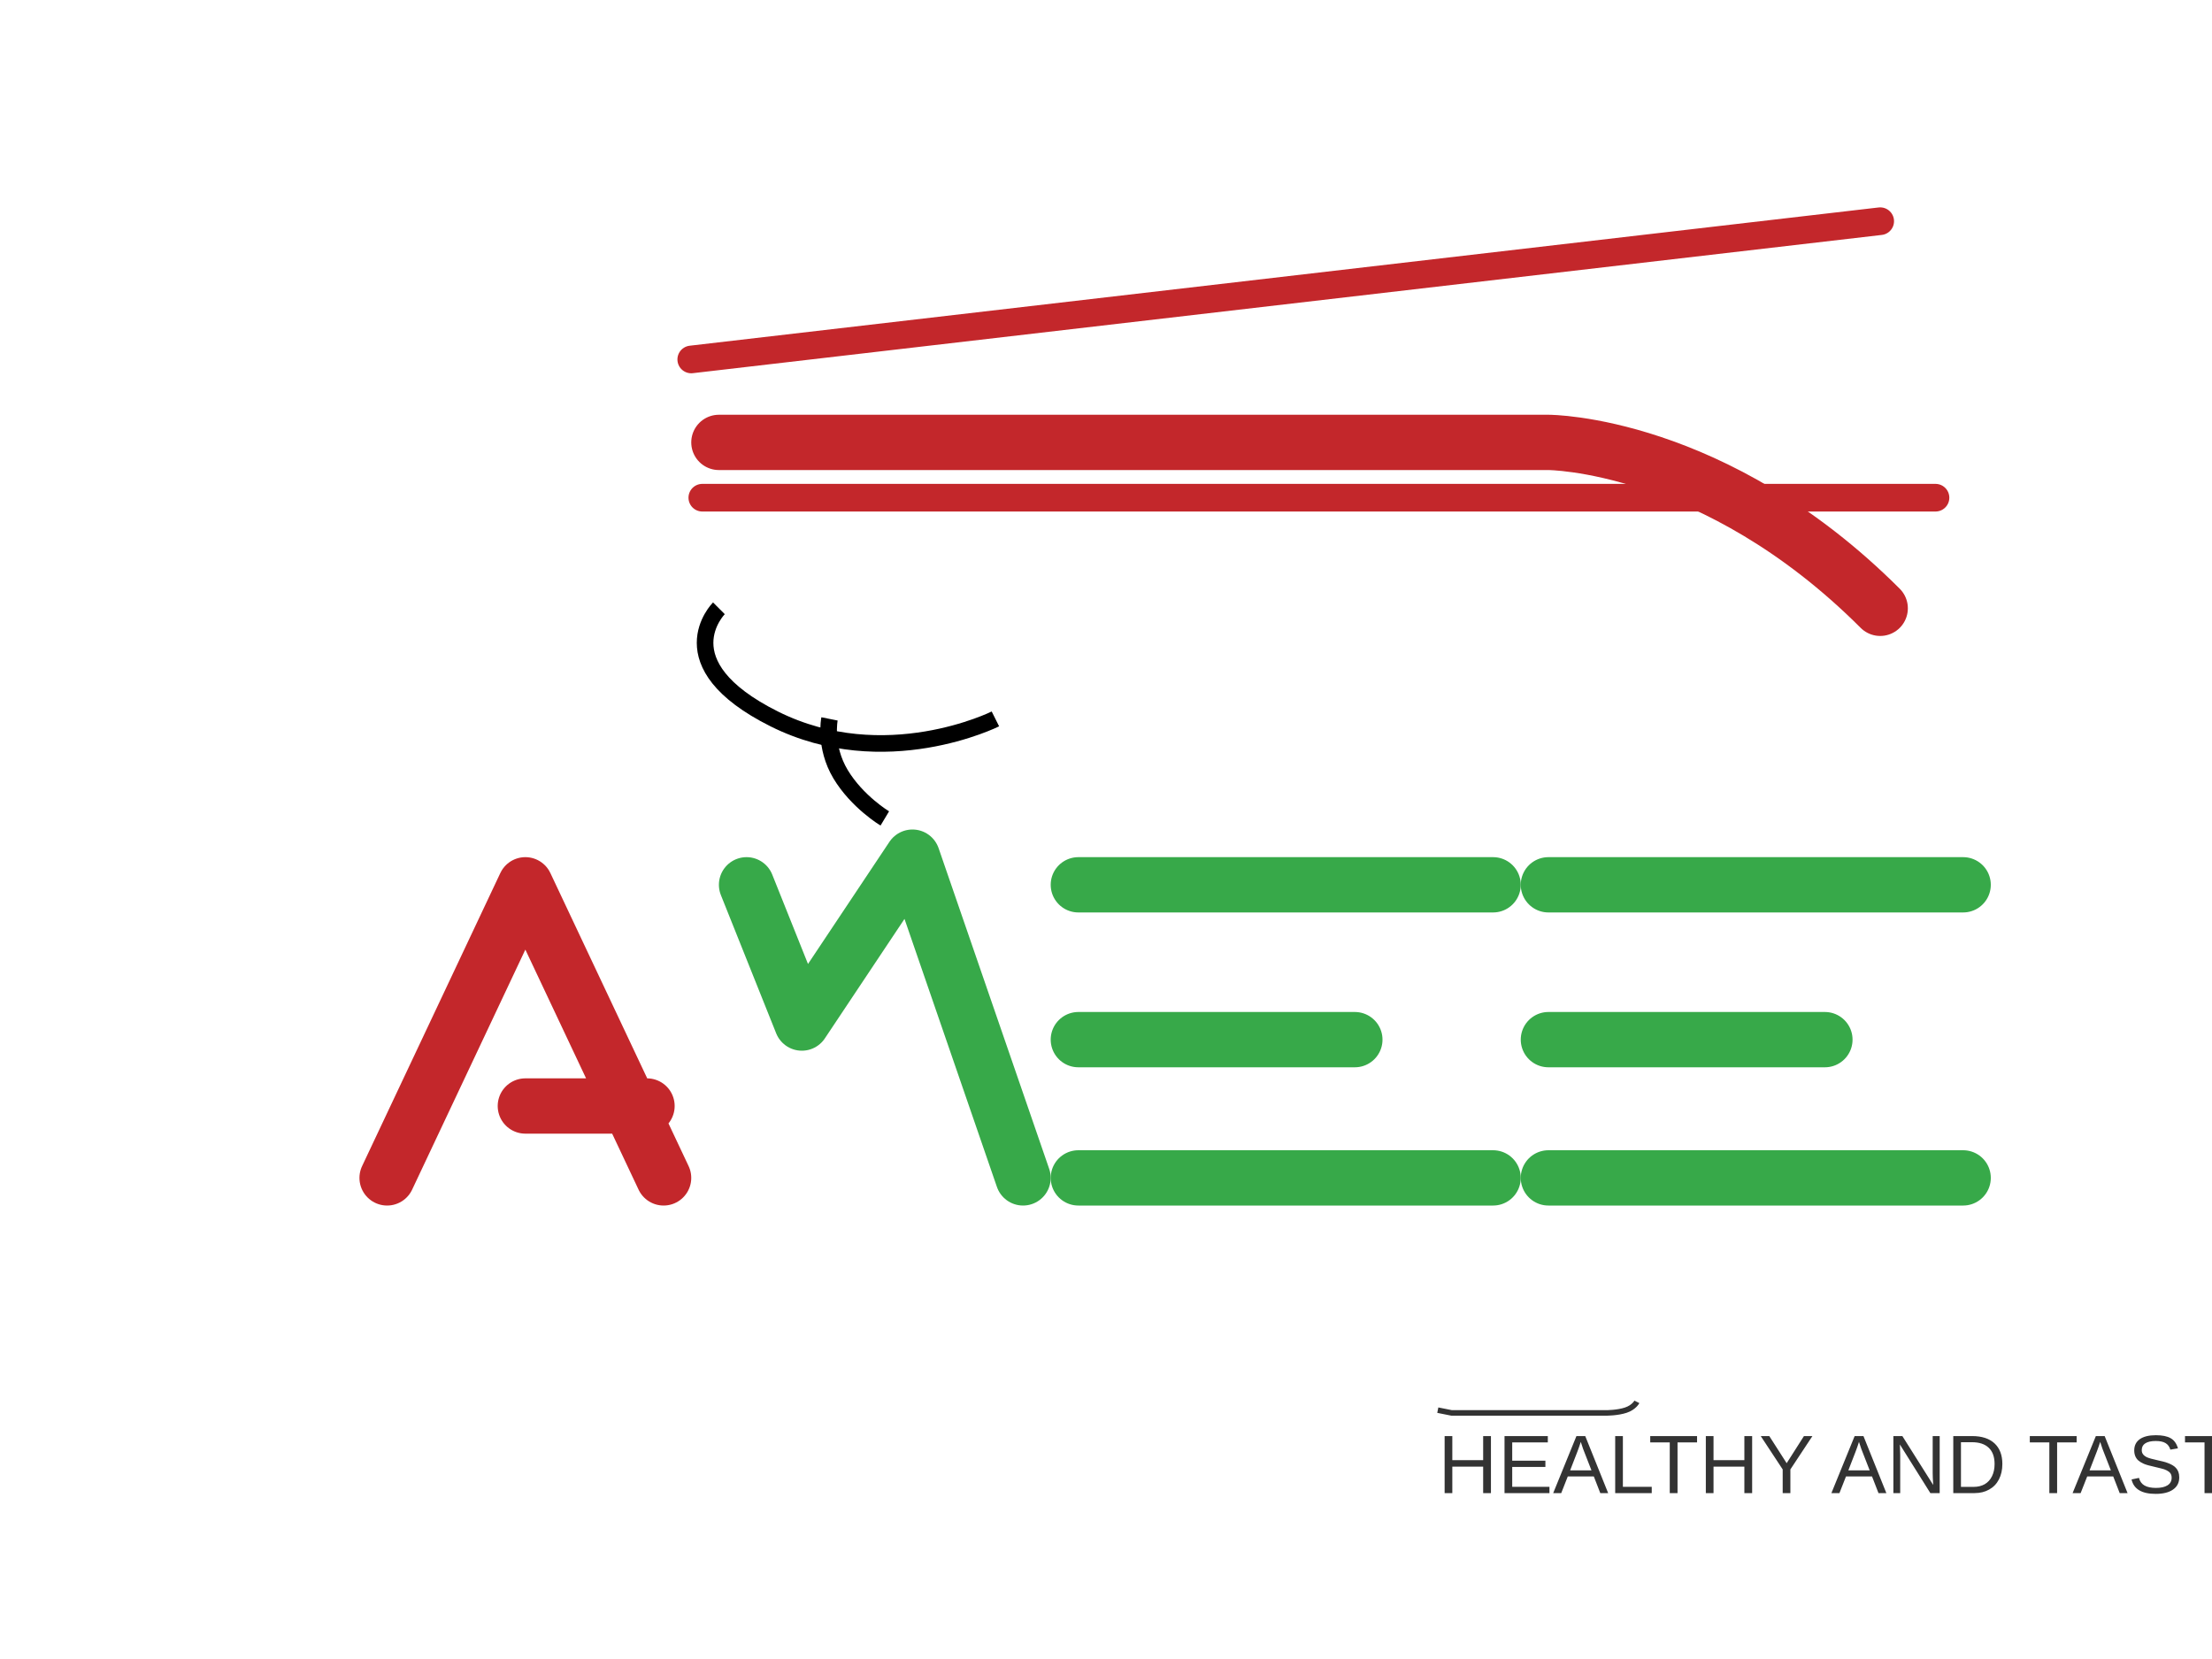
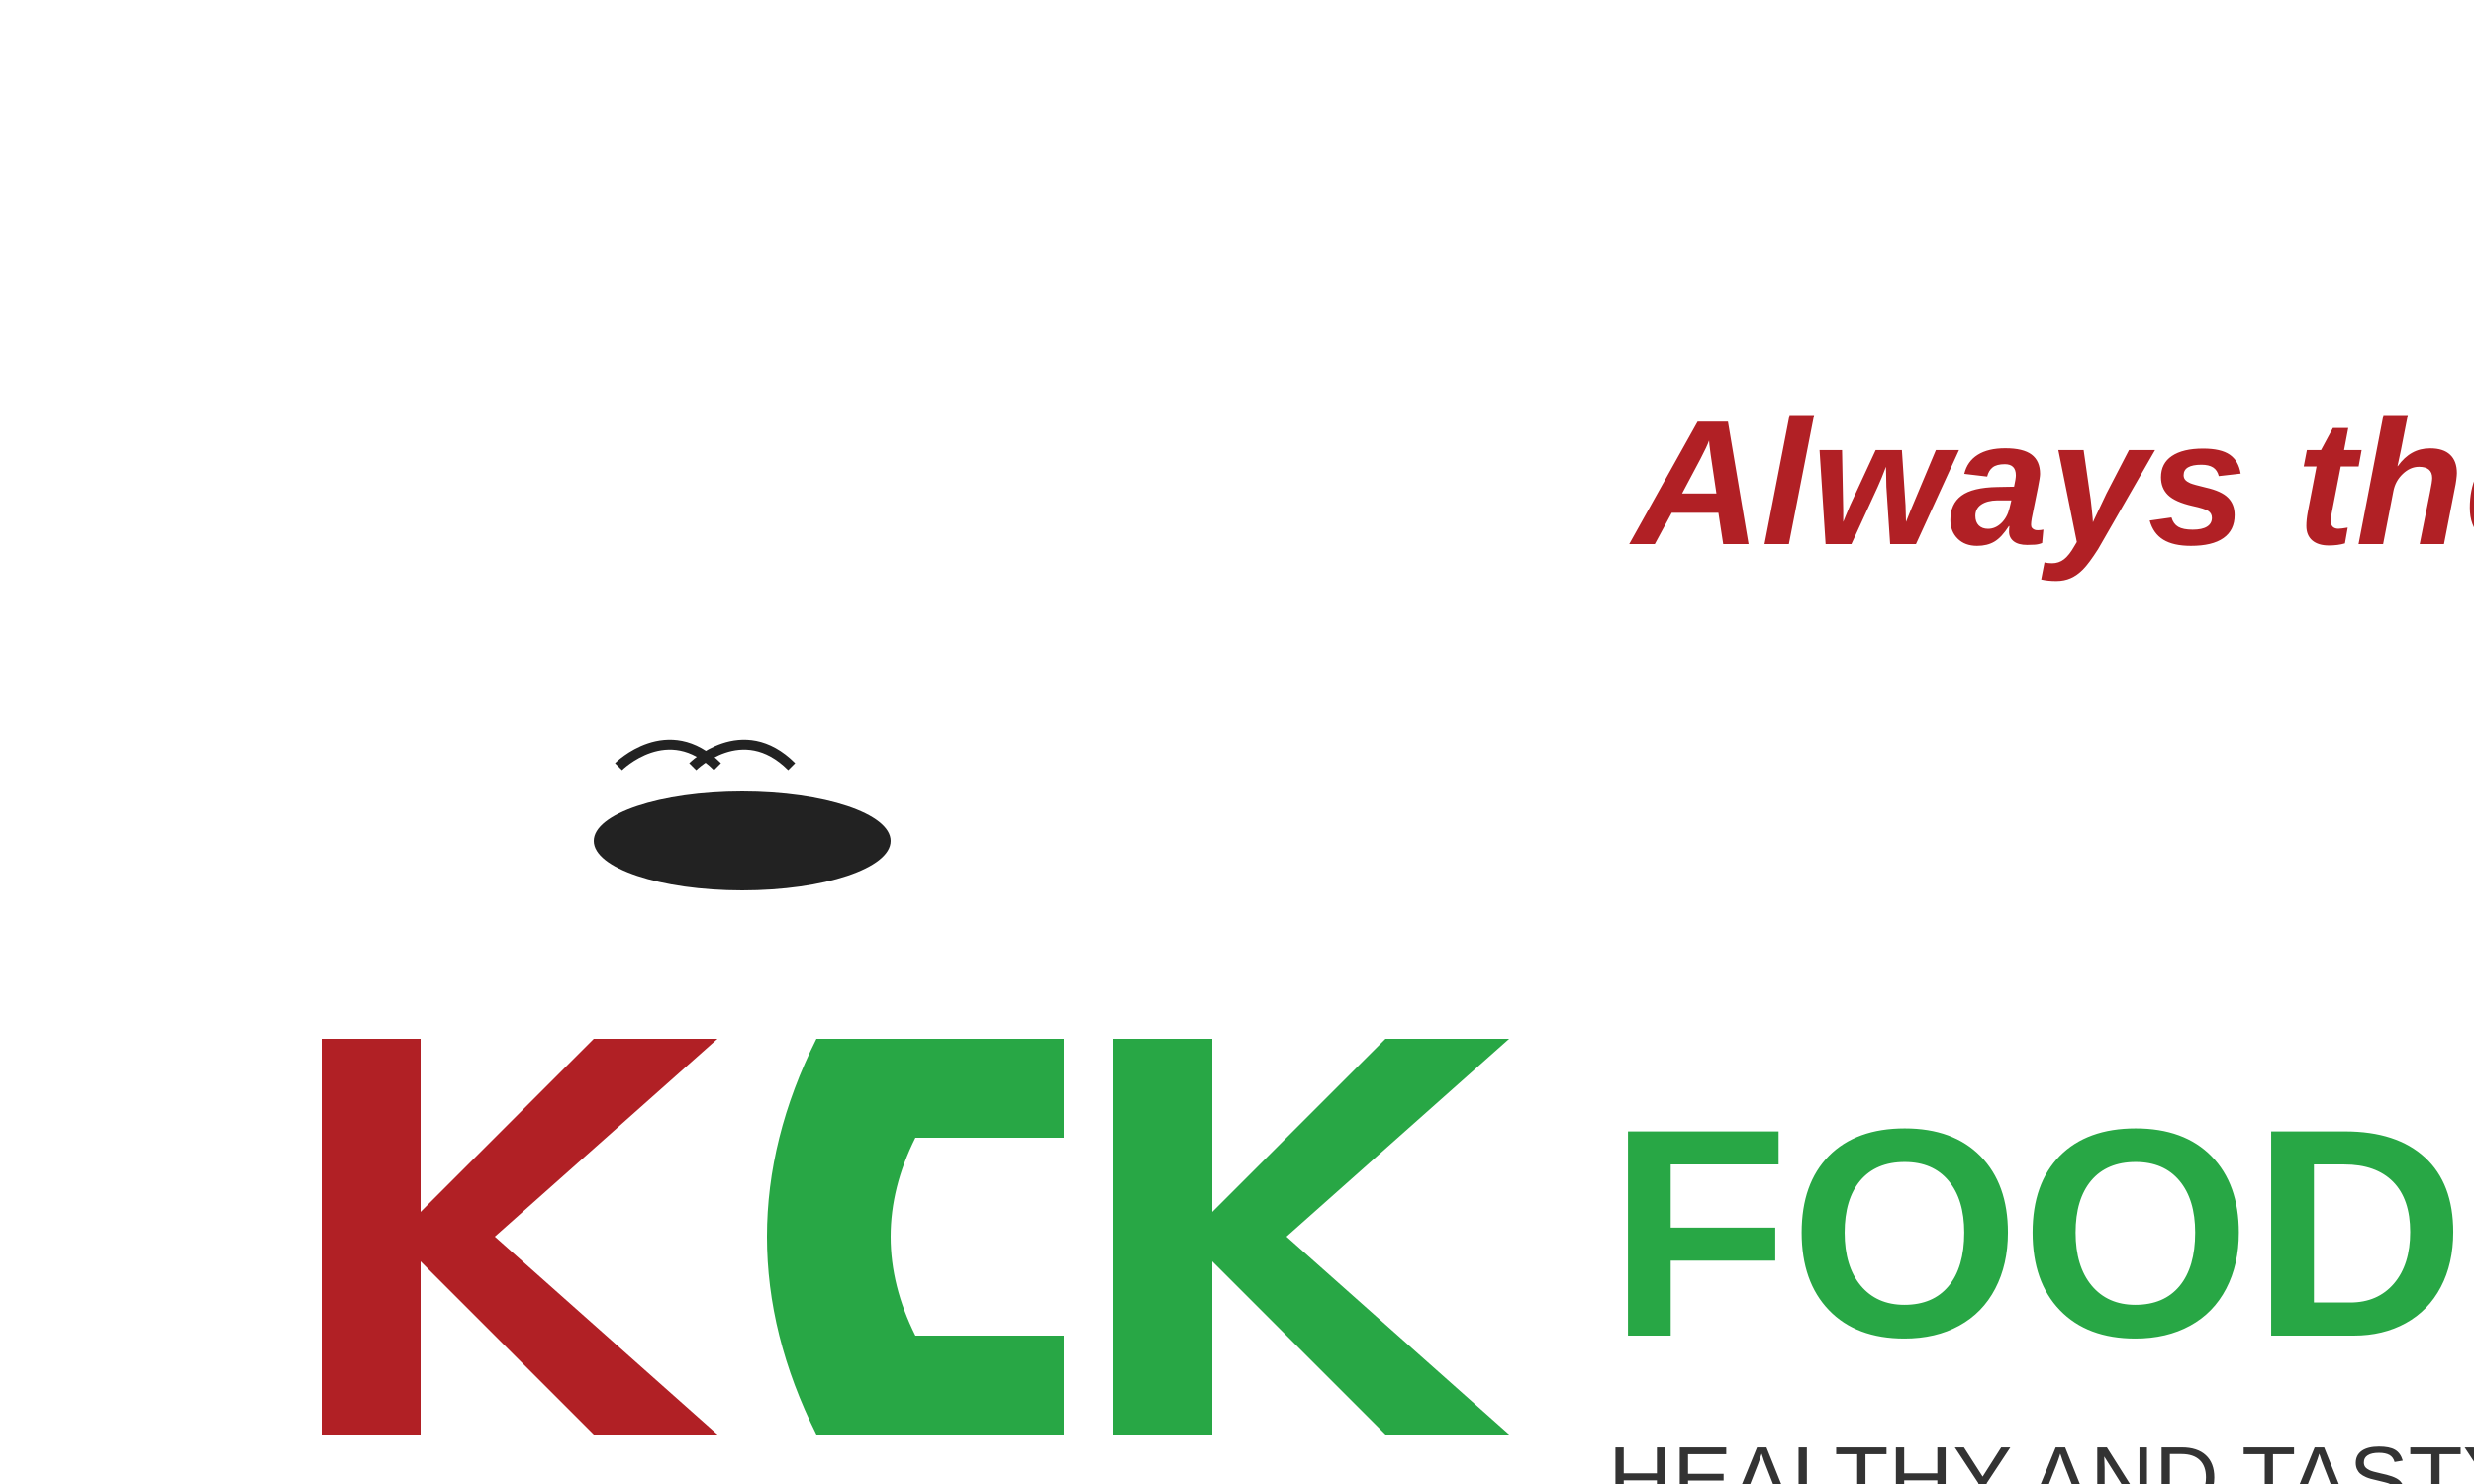
- <svg xmlns="http://www.w3.org/2000/svg" width="400" height="300" viewBox="0 0 400 300" fill="none">
-   <path d="M130 110C130 110 120 120 140 130C160 140 180 130 180 130" stroke="black" stroke-width="3" />
-   <path d="M150 130C150 130 149 135 152 140C155 145 160 148 160 148" stroke="black" stroke-width="3" />
-   <path d="M70 213L95 160L120 213M95 200L117 200" fill="none" stroke="#C3272B" stroke-width="10" stroke-linecap="round" stroke-linejoin="round" />
-   <path d="M135 160L145 185L165 155L185 213" fill="none" stroke="#37A949" stroke-width="10" stroke-linecap="round" stroke-linejoin="round" />
-   <path d="M195 160H270" stroke="#37A949" stroke-width="10" stroke-linecap="round" />
-   <path d="M195 188H245" stroke="#37A949" stroke-width="10" stroke-linecap="round" />
-   <path d="M195 213H270" stroke="#37A949" stroke-width="10" stroke-linecap="round" />
-   <path d="M280 160H355" stroke="#37A949" stroke-width="10" stroke-linecap="round" />
-   <path d="M280 188H330" stroke="#37A949" stroke-width="10" stroke-linecap="round" />
-   <path d="M280 213H355" stroke="#37A949" stroke-width="10" stroke-linecap="round" />
-   <path d="M130 80L280 80C280 80 310 80 340 110" stroke="#C3272B" stroke-width="10" stroke-linecap="round" />
-   <path d="M260 255L262.5 255.5C271.833 255.5 290.5 255.5 290.5 255.5C290.5 255.5 292.5 255.5 294 255C295.5 254.5 296 253.5 296 253.5" stroke="#333333" stroke-width="1" />
-   <text x="260" y="270" font-family="Arial" font-size="15" fill="#333333">HEALTHY AND TASTY</text>
-   <path d="M127 90L350 90" stroke="#C3272B" stroke-width="5" stroke-linecap="round" />
-   <path d="M125 65L340 40" stroke="#C3272B" stroke-width="5" stroke-linecap="round" />
+ <svg xmlns="http://www.w3.org/2000/svg" width="500" height="300" viewBox="0 0 500 300">
+   <text x="330" y="110" font-family="cursive, Arial, sans-serif" font-size="36" font-style="italic" fill="#b12025" font-weight="bold">Always the Best!</text>
+   <path d="M125,155 C125,155 135,145 145,155" stroke="#222" stroke-width="2" fill="none" />
+   <path d="M140,155 C140,155 150,145 160,155" stroke="#222" stroke-width="2" fill="none" />
+   <ellipse cx="150" cy="170" rx="30" ry="10" fill="#222" />
+   <path d="M65,210 L65,290 L85,290 L85,255 L120,290 L145,290 L100,250 L145,210 L120,210 L85,245 L85,210 Z" fill="#b12025" />
+   <path d="M165,210 Q145,250 165,290 L215,290 L215,270 L185,270 Q175,250 185,230 L215,230 L215,210 Z" fill="#28a745" />
+   <path d="M225,210 L225,290 L245,290 L245,255 L280,290 L305,290 L260,250 L305,210 L280,210 L245,245 L245,210 Z" fill="#28a745" />
+   <text x="325" y="270" font-family="Arial, sans-serif" font-size="60" font-weight="bold" fill="#28a745">FOOD</text>
+   <text x="325" y="305" font-family="Arial, sans-serif" font-size="18" fill="#333">HEALTHY AND TASTY</text>
</svg>
